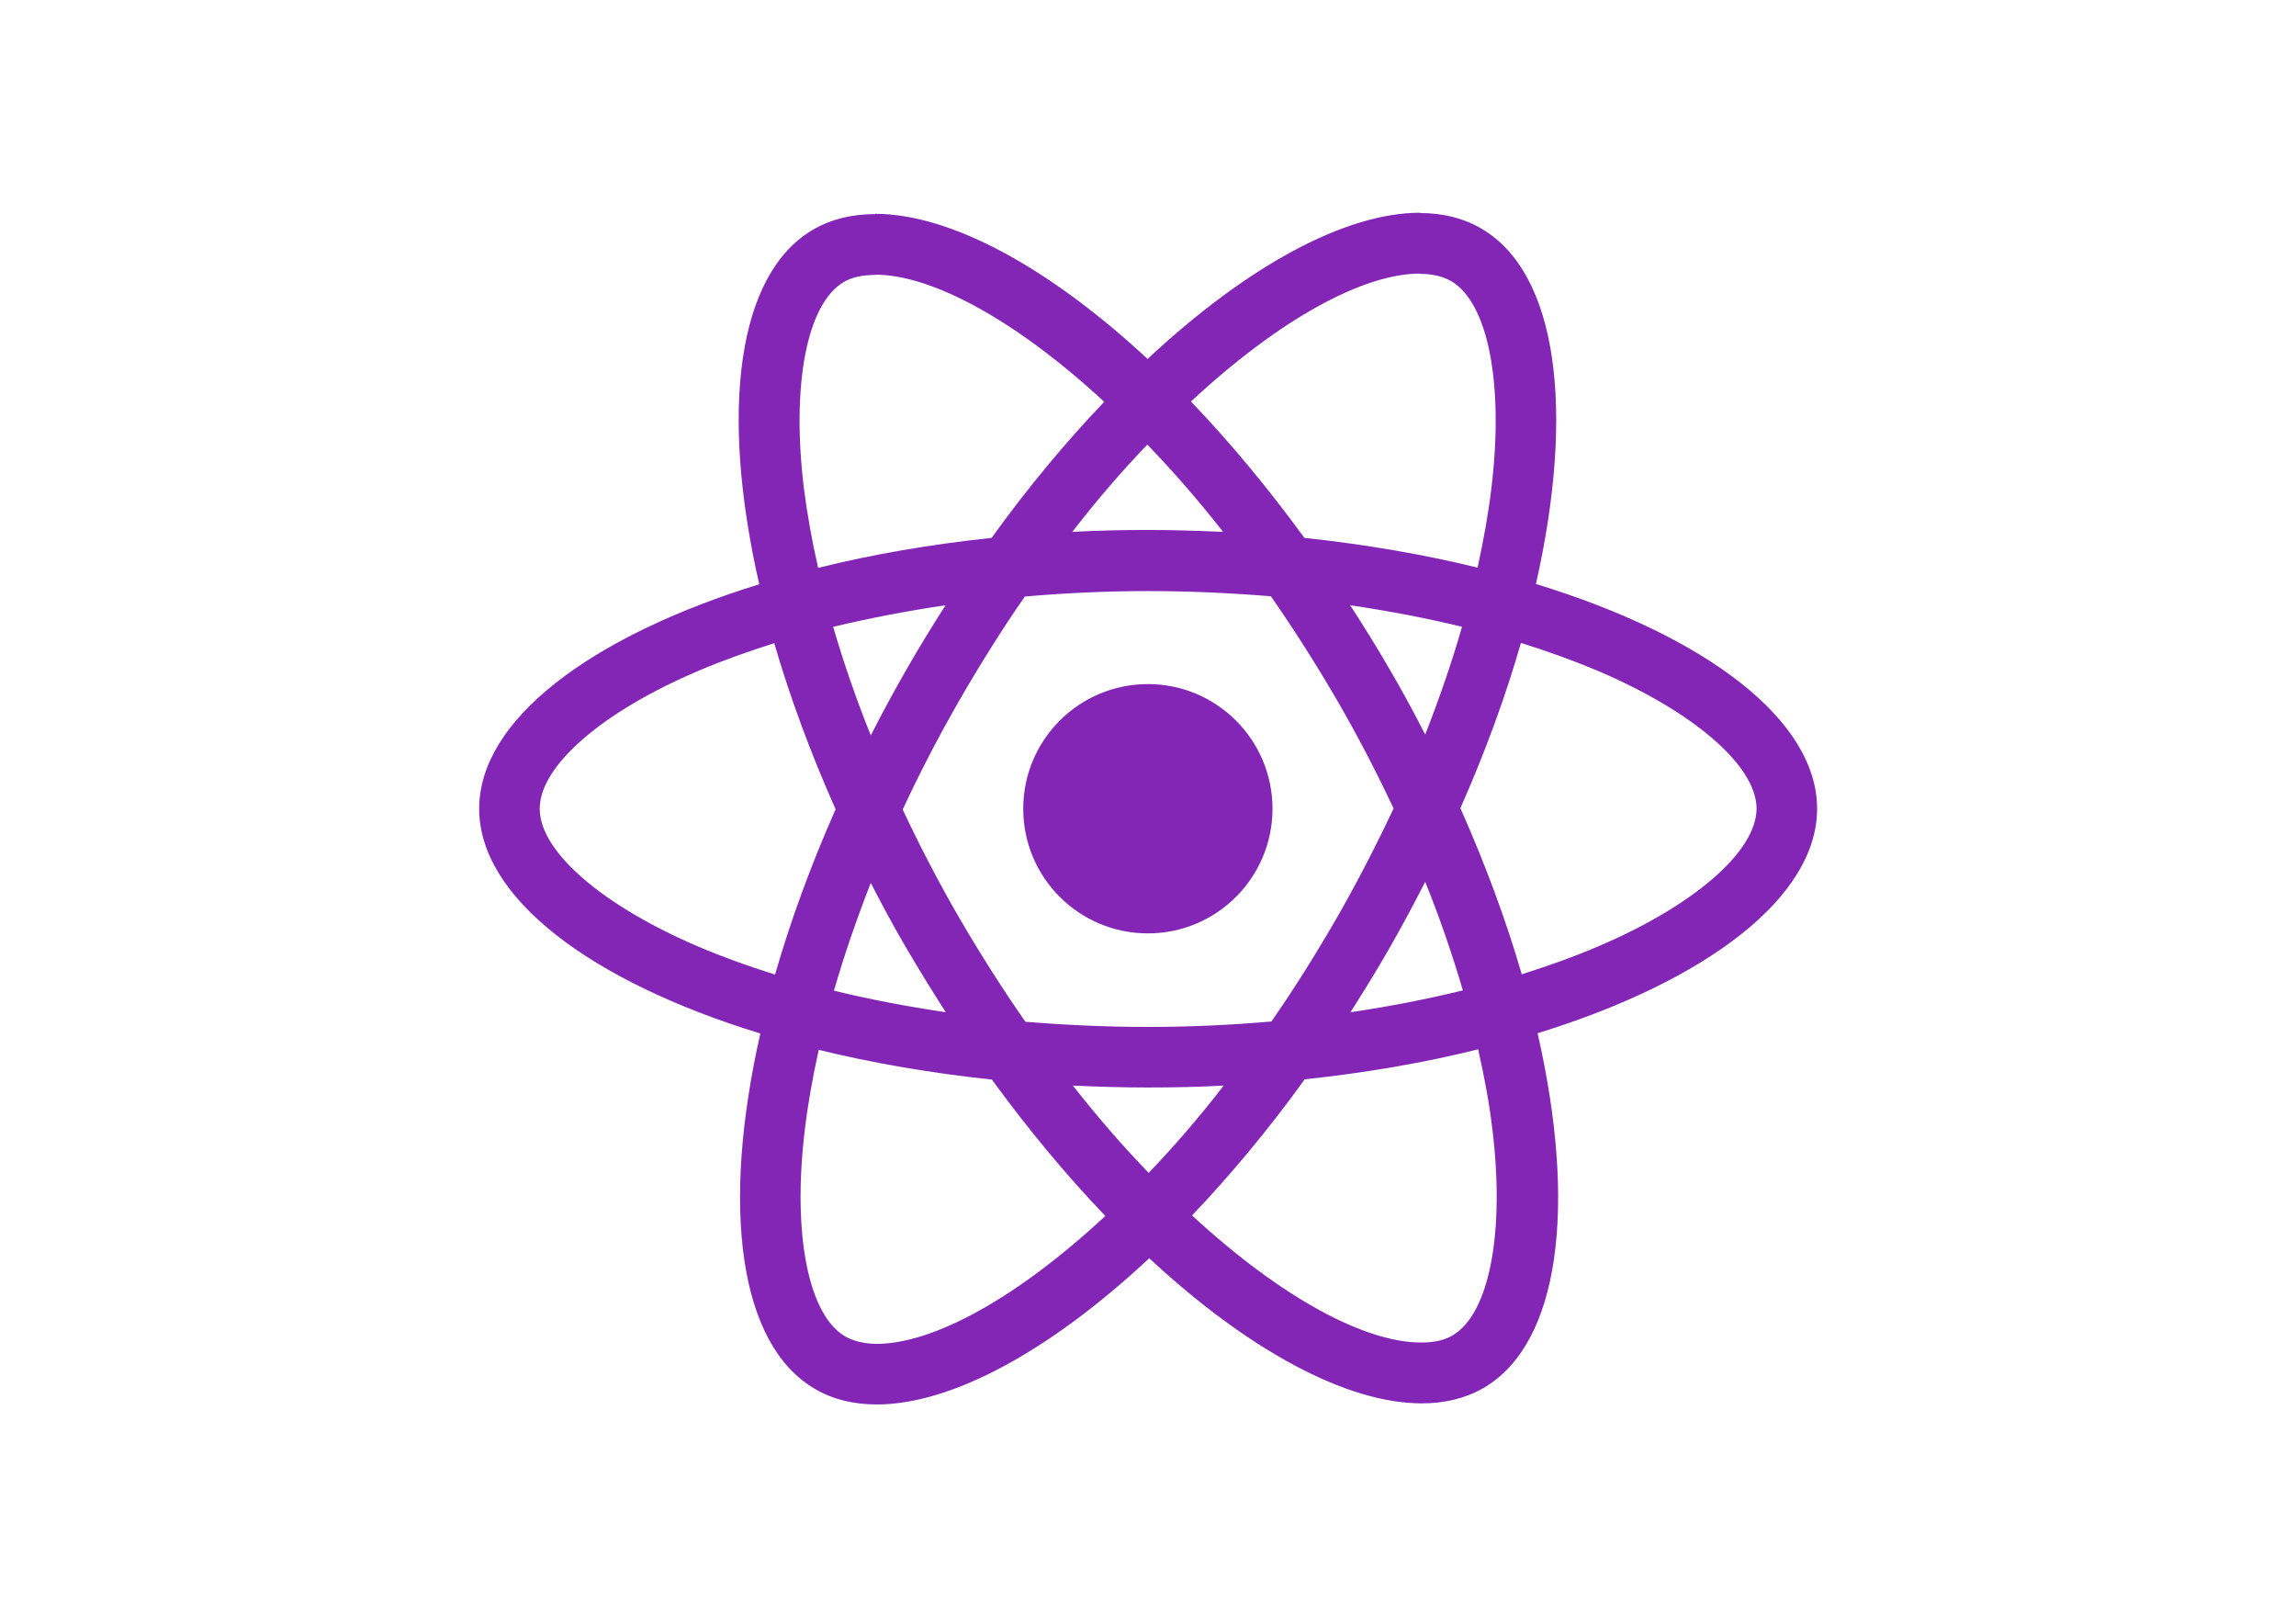
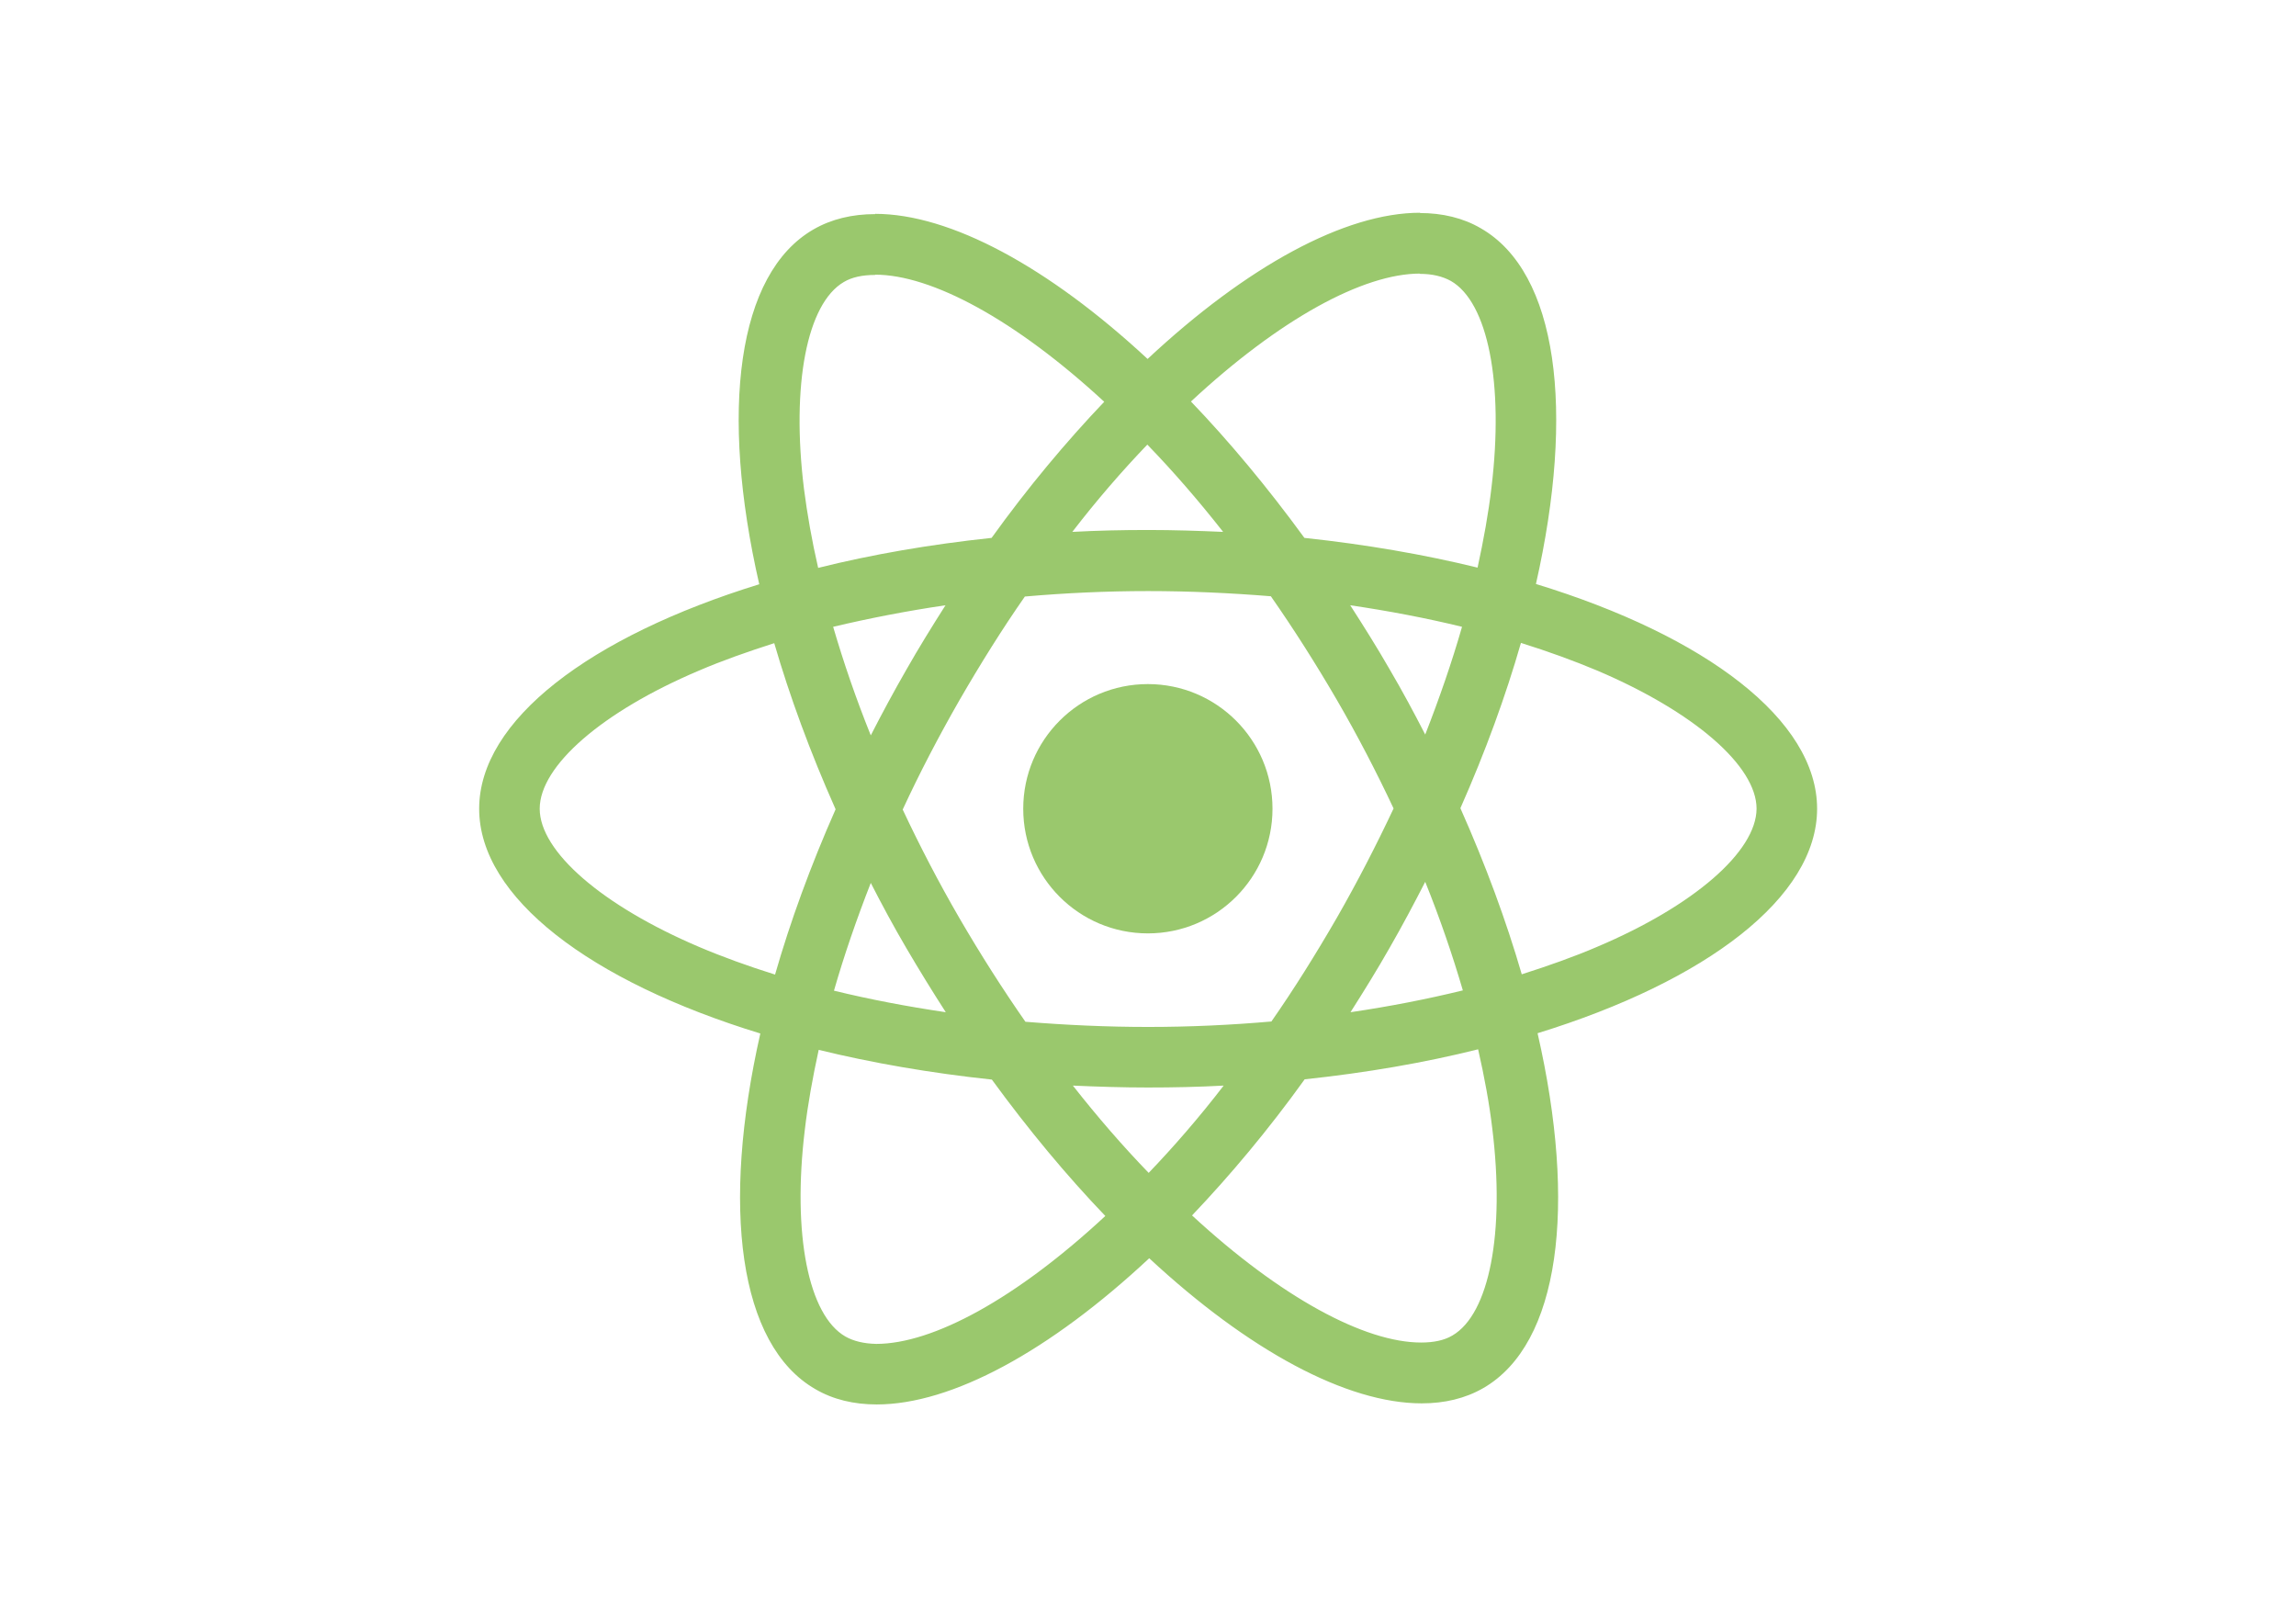
<svg xmlns="http://www.w3.org/2000/svg" viewBox="0 0 841.9 595.3">
-   <g fill="#8326B6">
+   <g fill="#9ac86d">
    <path d="M666.3 296.5c0-32.5-40.7-63.3-103.1-82.4 14.4-63.6 8-114.2-20.2-130.4-6.5-3.8-14.1-5.6-22.4-5.6v22.3c4.6 0 8.3.9 11.4 2.6 13.6 7.8 19.5 37.5 14.9 75.7-1.1 9.4-2.9 19.3-5.1 29.4-19.6-4.8-41-8.5-63.5-10.9-13.5-18.5-27.5-35.3-41.6-50 32.6-30.3 63.2-46.9 84-46.9V78c-27.5 0-63.5 19.6-99.9 53.6-36.4-33.8-72.4-53.2-99.9-53.2v22.3c20.7 0 51.4 16.5 84 46.6-14 14.7-28 31.4-41.3 49.9-22.6 2.4-44 6.1-63.6 11-2.3-10-4-19.7-5.2-29-4.7-38.2 1.1-67.9 14.6-75.8 3-1.8 6.9-2.6 11.5-2.6V78.5c-8.4 0-16 1.8-22.6 5.6-28.1 16.2-34.4 66.7-19.9 130.1-62.2 19.2-102.7 49.9-102.7 82.3 0 32.5 40.7 63.3 103.1 82.4-14.4 63.6-8 114.2 20.2 130.4 6.5 3.8 14.1 5.6 22.5 5.6 27.5 0 63.5-19.6 99.9-53.6 36.4 33.8 72.4 53.2 99.9 53.2 8.4 0 16-1.8 22.6-5.6 28.1-16.2 34.4-66.7 19.9-130.1 62-19.1 102.5-49.9 102.5-82.3zm-130.2-66.7c-3.7 12.9-8.3 26.2-13.5 39.5-4.1-8-8.4-16-13.1-24-4.6-8-9.5-15.8-14.4-23.4 14.2 2.1 27.9 4.7 41 7.9zm-45.8 106.5c-7.8 13.5-15.8 26.3-24.1 38.2-14.9 1.3-30 2-45.2 2-15.1 0-30.2-.7-45-1.9-8.3-11.9-16.4-24.6-24.2-38-7.6-13.1-14.5-26.4-20.8-39.8 6.2-13.4 13.2-26.8 20.7-39.9 7.8-13.5 15.8-26.3 24.1-38.2 14.9-1.3 30-2 45.2-2 15.1 0 30.2.7 45 1.9 8.3 11.9 16.4 24.6 24.2 38 7.6 13.1 14.5 26.4 20.8 39.8-6.3 13.4-13.2 26.8-20.7 39.9zm32.3-13c5.4 13.4 10 26.8 13.8 39.8-13.1 3.2-26.9 5.9-41.2 8 4.9-7.7 9.8-15.6 14.4-23.7 4.6-8 8.9-16.1 13-24.1zM421.2 430c-9.3-9.6-18.6-20.3-27.8-32 9 .4 18.2.7 27.5.7 9.4 0 18.7-.2 27.8-.7-9 11.7-18.3 22.4-27.5 32zm-74.4-58.9c-14.2-2.1-27.9-4.7-41-7.9 3.7-12.9 8.3-26.2 13.5-39.5 4.1 8 8.4 16 13.1 24 4.7 8 9.5 15.8 14.4 23.4zM420.7 163c9.3 9.6 18.6 20.3 27.8 32-9-.4-18.2-.7-27.5-.7-9.4 0-18.7.2-27.8.7 9-11.7 18.3-22.4 27.5-32zm-74 58.9c-4.9 7.7-9.8 15.6-14.4 23.7-4.6 8-8.9 16-13 24-5.4-13.4-10-26.8-13.8-39.8 13.1-3.1 26.9-5.8 41.2-7.9zm-90.5 125.2c-35.4-15.1-58.3-34.9-58.3-50.6 0-15.7 22.9-35.6 58.3-50.6 8.6-3.7 18-7 27.7-10.1 5.7 19.6 13.2 40 22.5 60.9-9.2 20.8-16.6 41.1-22.2 60.6-9.9-3.1-19.3-6.5-28-10.2zM310 490c-13.6-7.8-19.5-37.5-14.9-75.7 1.1-9.4 2.9-19.3 5.1-29.4 19.6 4.8 41 8.5 63.5 10.9 13.5 18.5 27.5 35.3 41.6 50-32.6 30.3-63.2 46.9-84 46.9-4.5-.1-8.3-1-11.3-2.7zm237.2-76.2c4.7 38.2-1.1 67.9-14.6 75.8-3 1.8-6.9 2.6-11.5 2.6-20.7 0-51.4-16.5-84-46.6 14-14.7 28-31.4 41.3-49.9 22.6-2.4 44-6.1 63.6-11 2.3 10.1 4.1 19.8 5.2 29.1zm38.5-66.7c-8.6 3.7-18 7-27.7 10.1-5.7-19.6-13.2-40-22.5-60.9 9.2-20.8 16.6-41.1 22.2-60.6 9.9 3.1 19.3 6.5 28.1 10.2 35.4 15.1 58.3 34.9 58.3 50.6-.1 15.7-23 35.6-58.4 50.6zM320.8 78.4z" />
    <circle cx="420.9" cy="296.5" r="45.7" />
    <path d="M520.5 78.1z" />
  </g>
</svg>
